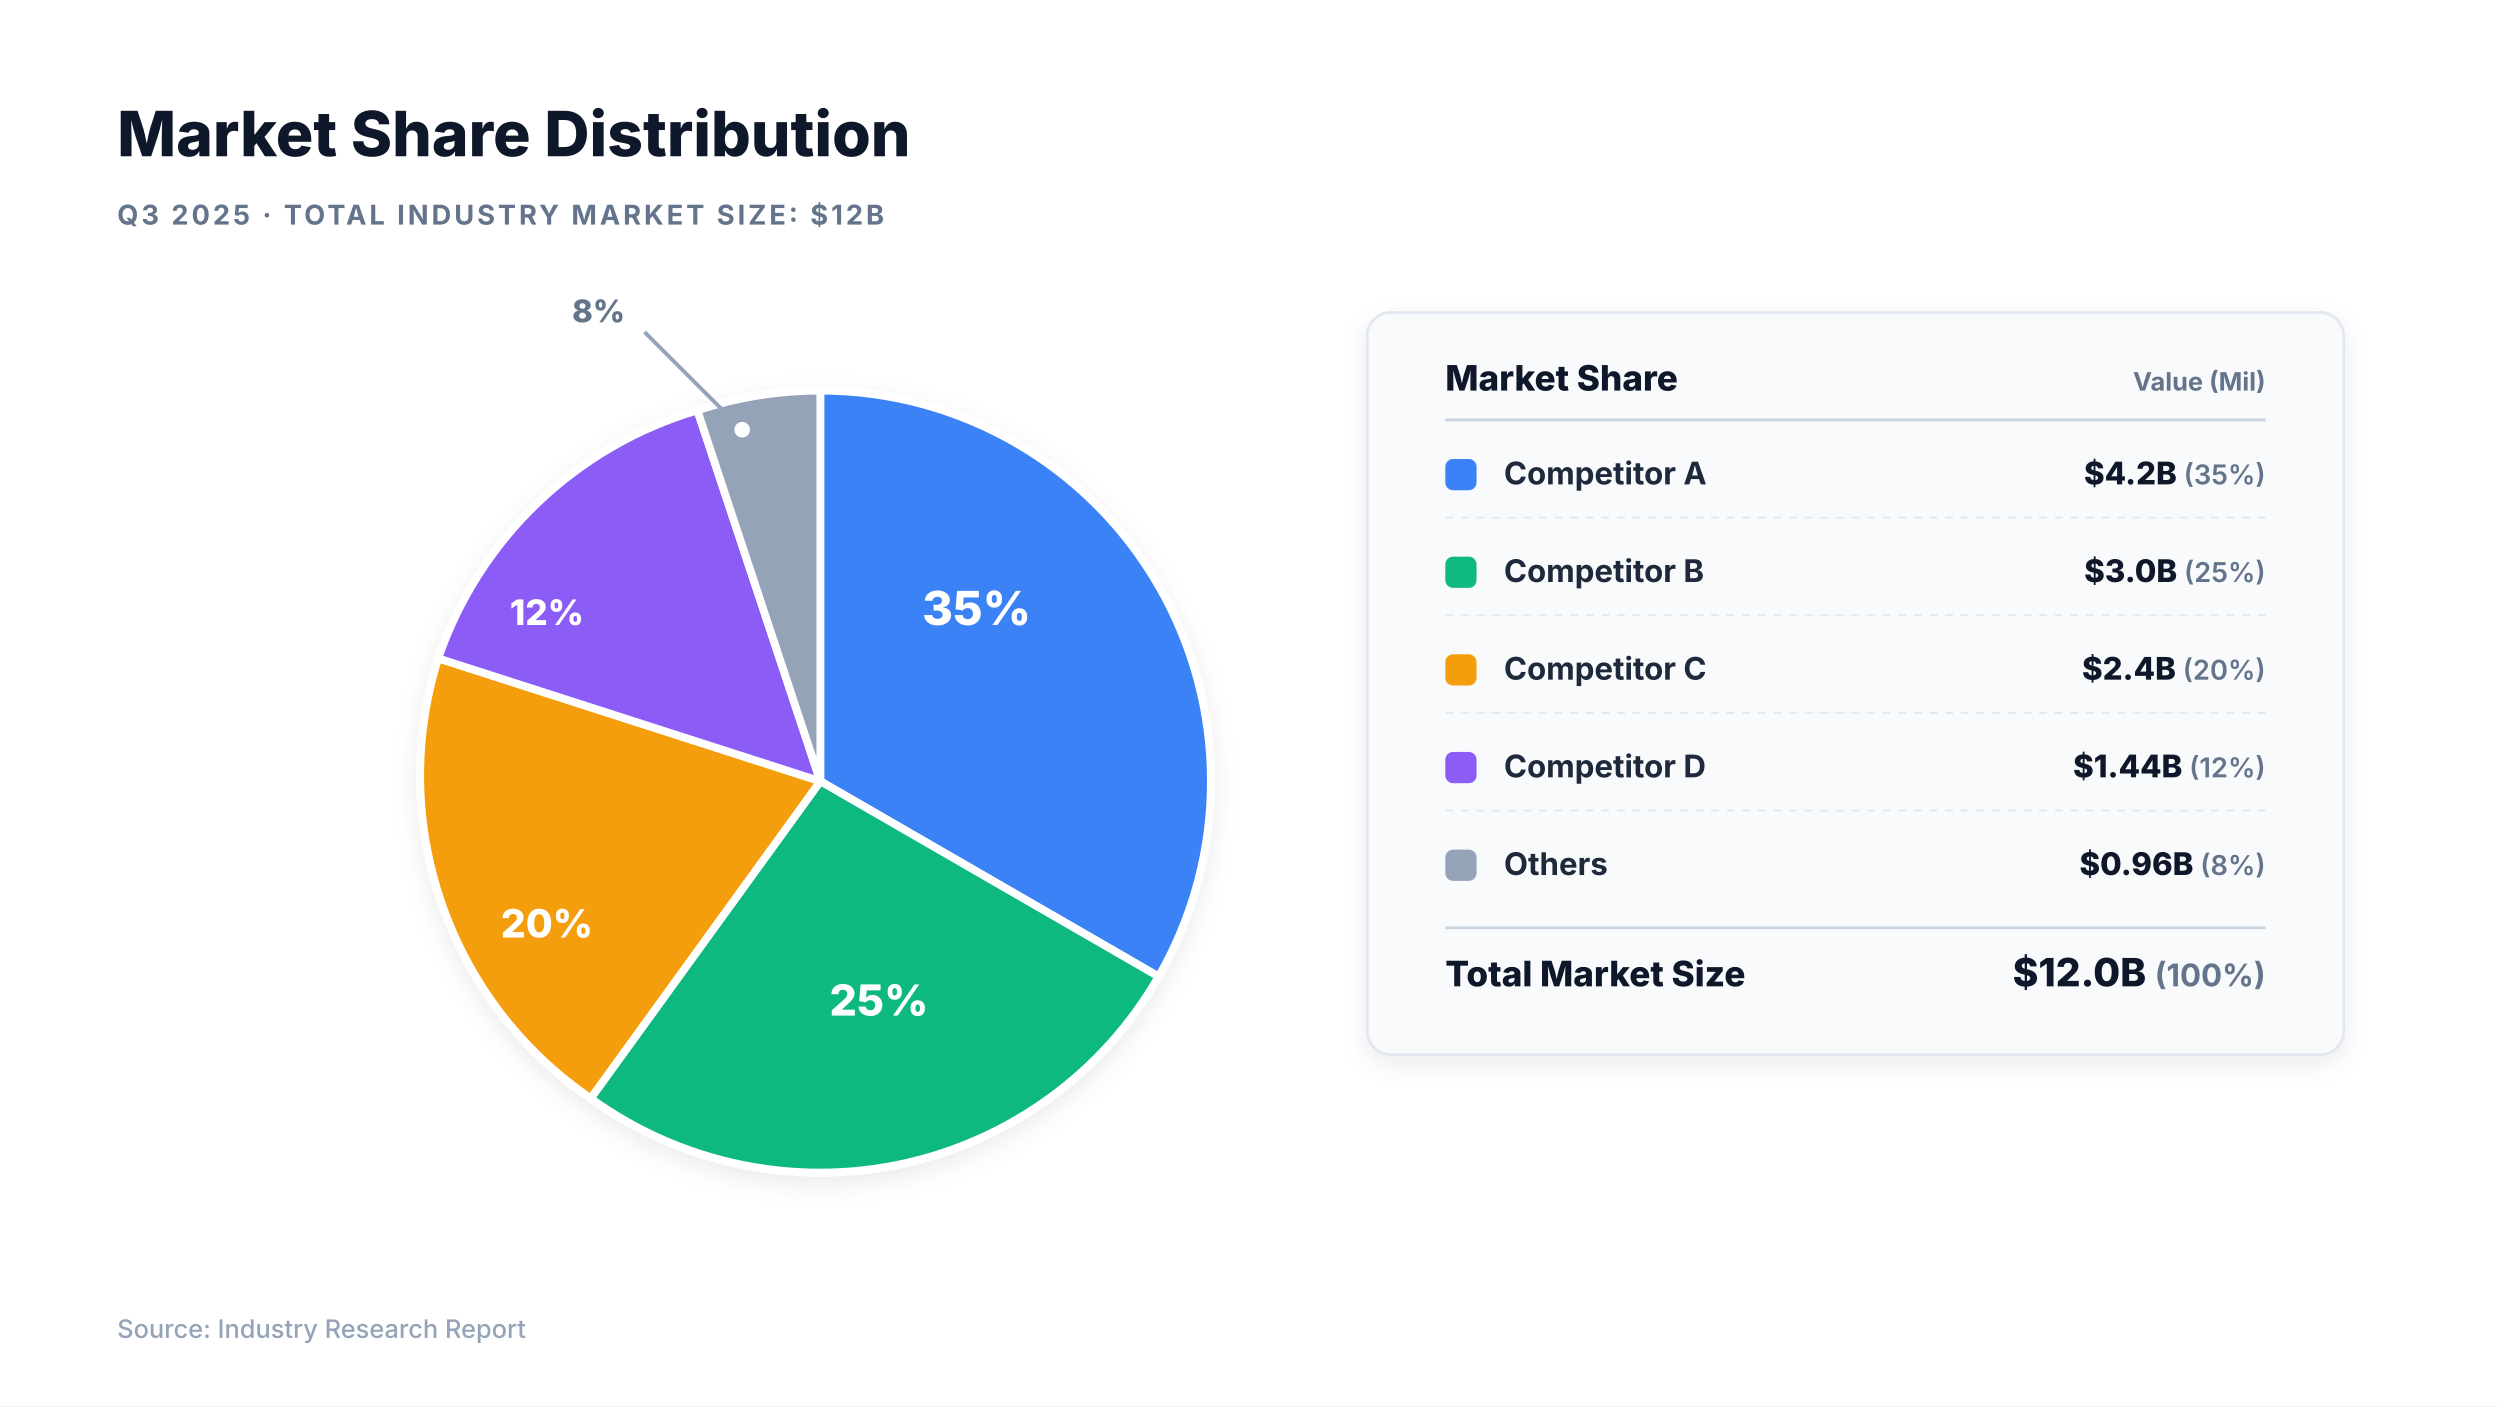
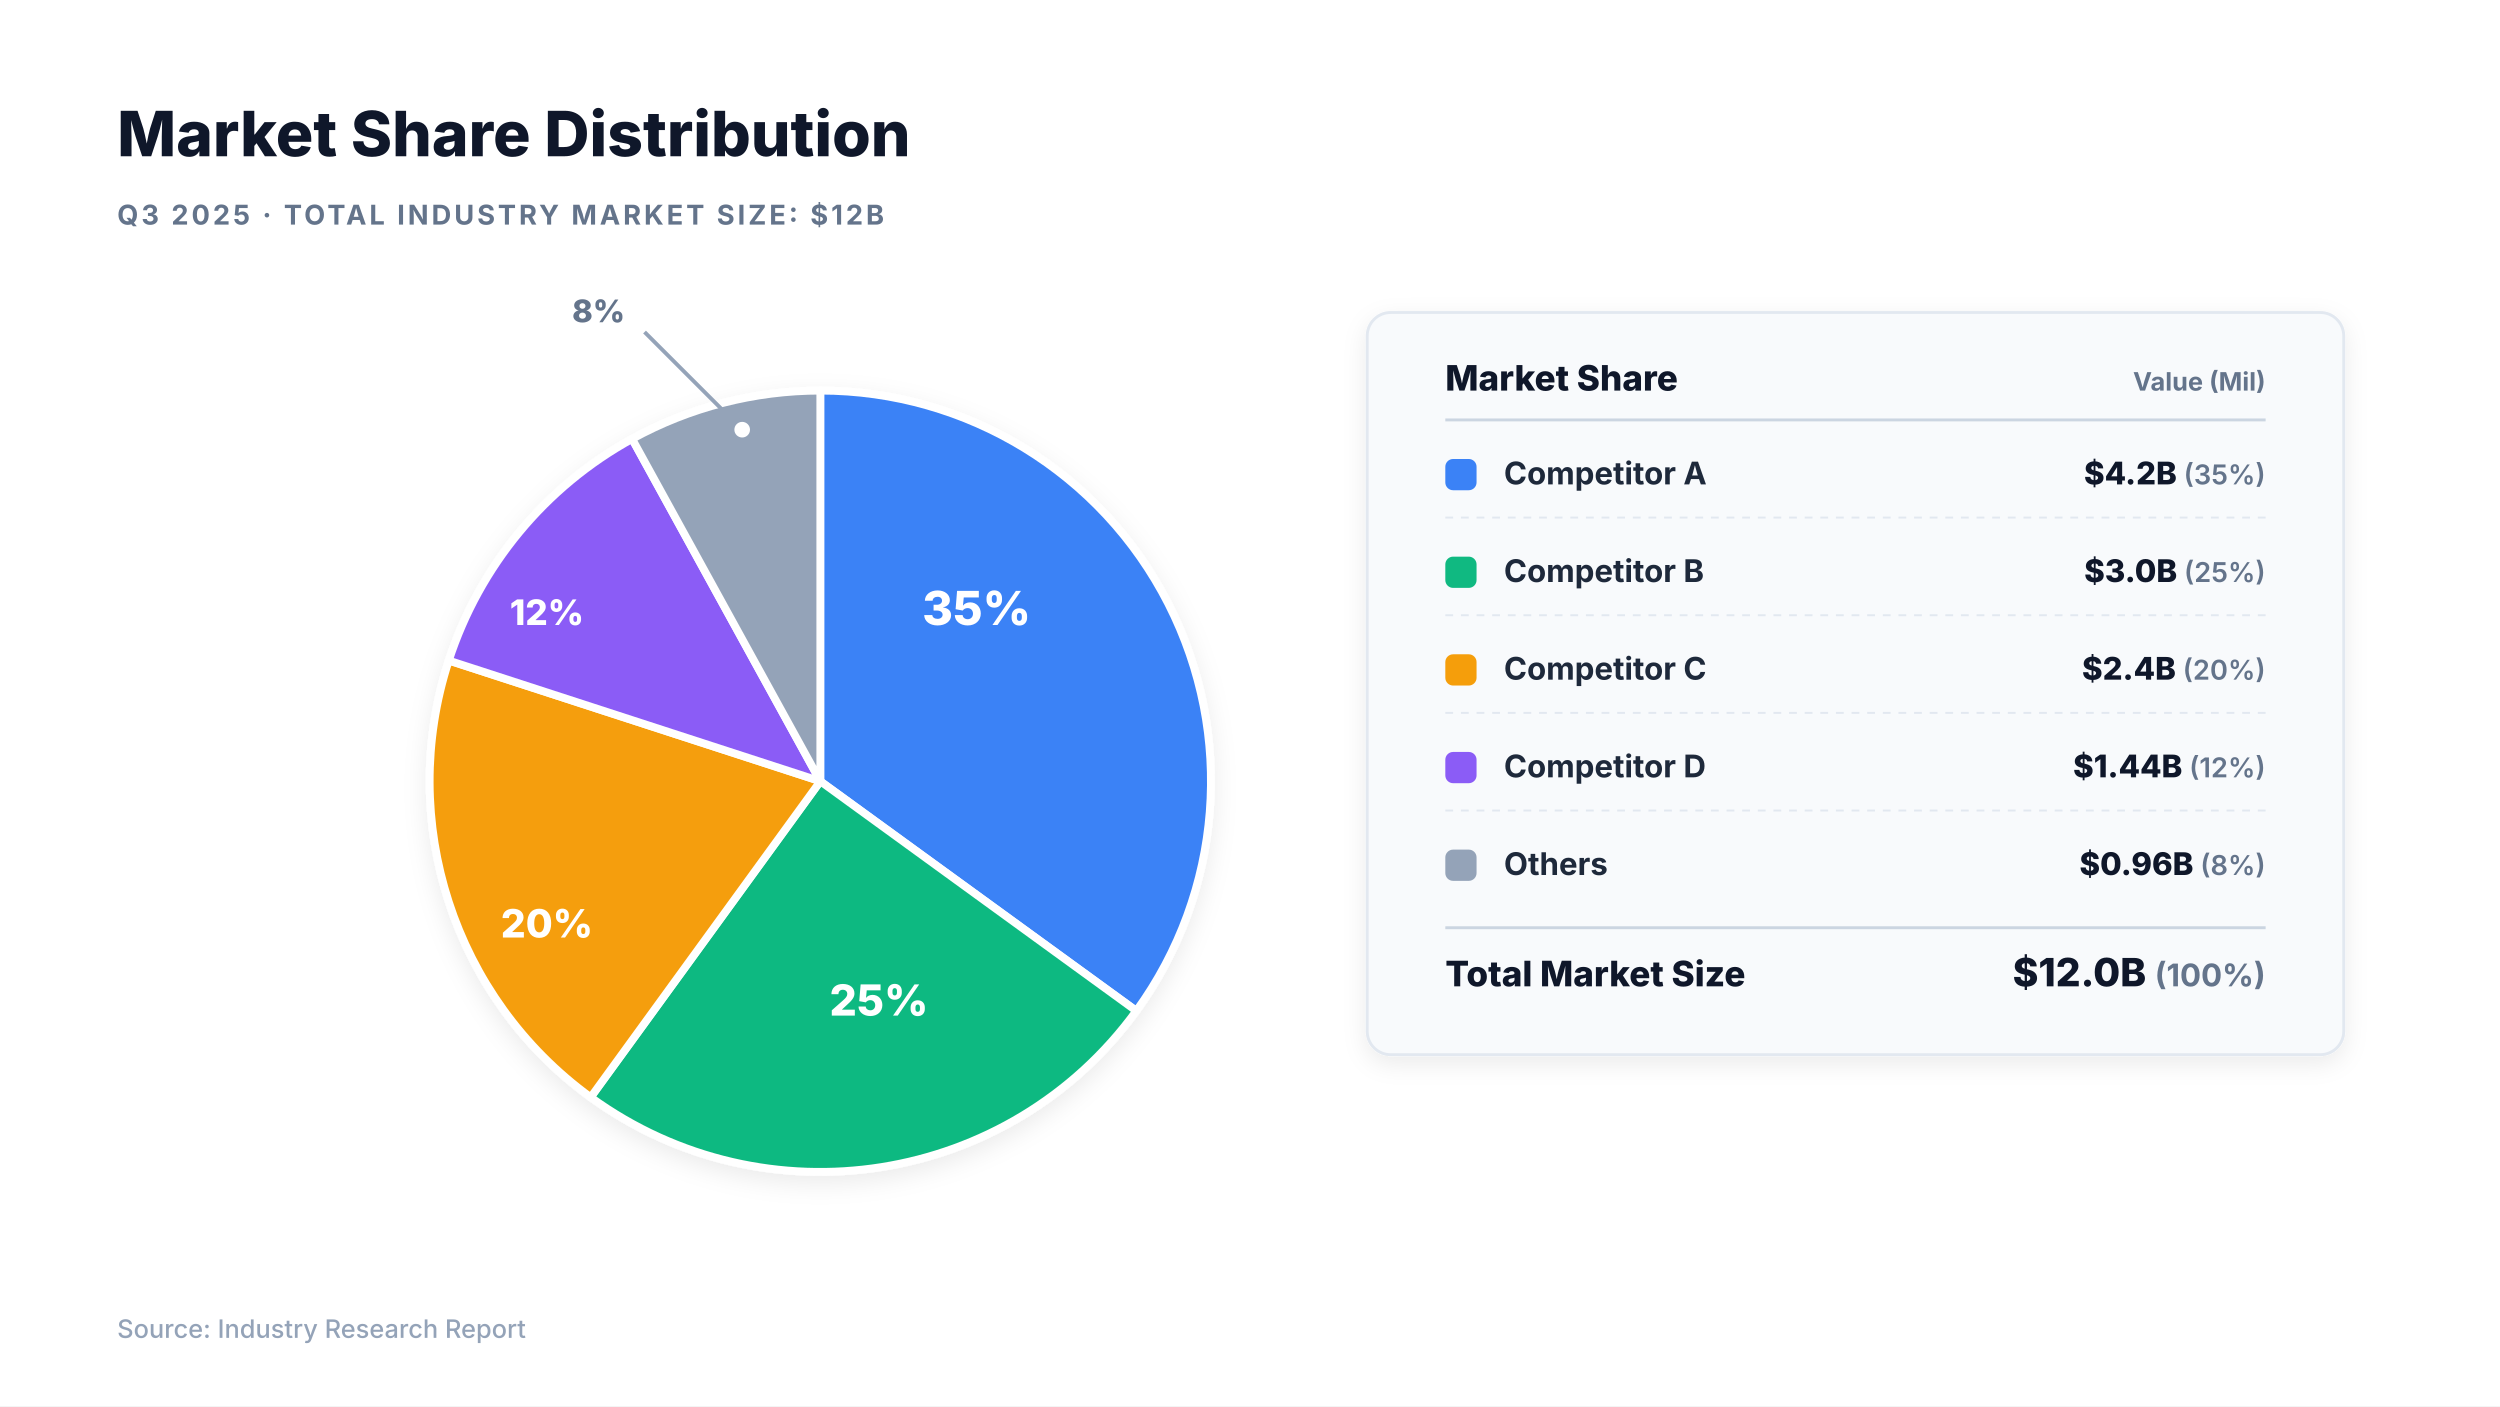
<svg xmlns="http://www.w3.org/2000/svg" viewBox="0 0 1280 720" width="1280" height="720">
  <defs>
    <filter id="softShadow" x="-10%" y="-10%" width="120%" height="120%">
      <feGaussianBlur in="SourceAlpha" stdDeviation="6" />
      <feOffset dx="0" dy="4" result="offsetblur" />
      <feFlood flood-color="#0F172A" flood-opacity="0.08" result="shadowColor" />
      <feComposite in="shadowColor" in2="offsetblur" operator="in" result="shadow" />
      <feMerge>
        <feMergeNode in="shadow" />
        <feMergeNode in="SourceGraphic" />
      </feMerge>
    </filter>
  </defs>
  <rect width="1280" height="720" fill="#FFFFFF" />
  <text x="60" y="80" font-family="-apple-system, BlinkMacSystemFont, 'Segoe UI', sans-serif" font-size="32" font-weight="800" fill="#0F172A">Market Share Distribution</text>
  <text x="60" y="115" font-family="-apple-system, BlinkMacSystemFont, 'Segoe UI', sans-serif" font-size="14" font-weight="700" fill="#64748B" letter-spacing="1.5">Q3 2025 · TOTAL INDUSTRY MARKET SIZE: $12B</text>
  <g id="pieChart" transform="translate(420, 400)" filter="url(#softShadow)">
-     <path d="M 0,0 L 0,-200 A 200,200 0 0,1 173.2,100 Z" fill="#3B82F6" stroke="#FFFFFF" stroke-width="4" stroke-linejoin="round" />
-     <path d="M 0,0 L 173.2,100 A 200,200 0 0,1 -117.56,162.34 Z" fill="#10B981" stroke="#FFFFFF" stroke-width="4" stroke-linejoin="round" />
-     <path d="M 0,0 L -117.56,162.34 A 200,200 0 0,1 -195.63,-62.93 Z" fill="#F59E0B" stroke="#FFFFFF" stroke-width="4" stroke-linejoin="round" />
-     <path d="M 0,0 L -195.63,-62.93 A 200,200 0 0,1 -62.93,-189.87 Z" fill="#8B5CF6" stroke="#FFFFFF" stroke-width="4" stroke-linejoin="round" />
-     <path d="M 0,0 L -62.93,-189.87 A 200,200 0 0,1 0,-200 Z" fill="#94A3B8" stroke="#FFFFFF" stroke-width="4" stroke-linejoin="round" />
+     <path d="M 0,0 L 0,-200 A 200,200 0 0,1 161.80,117.56 Z" fill="#3B82F6" stroke="#FFFFFF" stroke-width="4" stroke-linejoin="round" />
+     <path d="M 0,0 L 161.80,117.56 A 200,200 0 0,1 -117.56,161.80 Z" fill="#10B981" stroke="#FFFFFF" stroke-width="4" stroke-linejoin="round" />
+     <path d="M 0,0 L -117.56,161.80 A 200,200 0 0,1 -190.21,-61.80 Z" fill="#F59E0B" stroke="#FFFFFF" stroke-width="4" stroke-linejoin="round" />
+     <path d="M 0,0 L -190.21,-61.80 A 200,200 0 0,1 -96.35,-175.26 Z" fill="#8B5CF6" stroke="#FFFFFF" stroke-width="4" stroke-linejoin="round" />
+     <path d="M 0,0 L -96.35,-175.26 A 200,200 0 0,1 0,-200 Z" fill="#94A3B8" stroke="#FFFFFF" stroke-width="4" stroke-linejoin="round" />
  </g>
  <text x="500" y="320" font-family="-apple-system, BlinkMacSystemFont, 'Segoe UI', sans-serif" font-size="24" font-weight="800" fill="#FFFFFF" text-anchor="middle">35%</text>
  <text x="450" y="520" font-family="-apple-system, BlinkMacSystemFont, 'Segoe UI', sans-serif" font-size="22" font-weight="800" fill="#FFFFFF" text-anchor="middle">25%</text>
  <text x="280" y="480" font-family="-apple-system, BlinkMacSystemFont, 'Segoe UI', sans-serif" font-size="20" font-weight="800" fill="#FFFFFF" text-anchor="middle">20%</text>
  <text x="280" y="320" font-family="-apple-system, BlinkMacSystemFont, 'Segoe UI', sans-serif" font-size="18" font-weight="800" fill="#FFFFFF" text-anchor="middle">12%</text>
  <g>
    <line x1="380" y1="220" x2="330" y2="170" stroke="#94A3B8" stroke-width="2" />
    <circle cx="380" cy="220" r="5" fill="#FFFFFF" stroke="#94A3B8" stroke-width="2" />
    <text x="320" y="165" font-family="-apple-system, BlinkMacSystemFont, 'Segoe UI', sans-serif" font-size="16" font-weight="800" fill="#64748B" text-anchor="end">8%</text>
  </g>
  <g id="legend" transform="translate(720, 200)">
    <rect x="-20" y="-40" width="500" height="380" rx="12" fill="#F8FAFC" stroke="#E2E8F0" stroke-width="1.5" filter="url(#softShadow)" />
    <text x="20" y="0" font-family="-apple-system, BlinkMacSystemFont, 'Segoe UI', sans-serif" font-size="18" font-weight="800" fill="#0F172A">Market Share</text>
    <text x="440" y="0" font-family="-apple-system, BlinkMacSystemFont, 'Segoe UI', sans-serif" font-size="13" font-weight="700" fill="#64748B" text-anchor="end">Value (Mil)</text>
    <line x1="20" y1="15" x2="440" y2="15" stroke="#CBD5E1" stroke-width="1.5" />
    <rect x="20" y="35" width="16" height="16" rx="4" fill="#3B82F6" />
    <text x="50" y="48" font-family="-apple-system, BlinkMacSystemFont, 'Segoe UI', sans-serif" font-size="16" font-weight="700" fill="#1E293B">Competitor A</text>
    <text x="440" y="48" font-family="-apple-system, BlinkMacSystemFont, 'Segoe UI', sans-serif" font-size="16" font-weight="800" fill="#0F172A" text-anchor="end">$4.2B <tspan fill="#64748B" font-size="14" font-weight="600">(35%)</tspan>
    </text>
    <line x1="20" y1="65" x2="440" y2="65" stroke="#E2E8F0" stroke-width="1" stroke-dasharray="4 4" />
    <rect x="20" y="85" width="16" height="16" rx="4" fill="#10B981" />
    <text x="50" y="98" font-family="-apple-system, BlinkMacSystemFont, 'Segoe UI', sans-serif" font-size="16" font-weight="700" fill="#1E293B">Competitor B</text>
    <text x="440" y="98" font-family="-apple-system, BlinkMacSystemFont, 'Segoe UI', sans-serif" font-size="16" font-weight="800" fill="#0F172A" text-anchor="end">$3.0B <tspan fill="#64748B" font-size="14" font-weight="600">(25%)</tspan>
    </text>
    <line x1="20" y1="115" x2="440" y2="115" stroke="#E2E8F0" stroke-width="1" stroke-dasharray="4 4" />
    <rect x="20" y="135" width="16" height="16" rx="4" fill="#F59E0B" />
    <text x="50" y="148" font-family="-apple-system, BlinkMacSystemFont, 'Segoe UI', sans-serif" font-size="16" font-weight="700" fill="#1E293B">Competitor C</text>
    <text x="440" y="148" font-family="-apple-system, BlinkMacSystemFont, 'Segoe UI', sans-serif" font-size="16" font-weight="800" fill="#0F172A" text-anchor="end">$2.4B <tspan fill="#64748B" font-size="14" font-weight="600">(20%)</tspan>
    </text>
    <line x1="20" y1="165" x2="440" y2="165" stroke="#E2E8F0" stroke-width="1" stroke-dasharray="4 4" />
    <rect x="20" y="185" width="16" height="16" rx="4" fill="#8B5CF6" />
    <text x="50" y="198" font-family="-apple-system, BlinkMacSystemFont, 'Segoe UI', sans-serif" font-size="16" font-weight="700" fill="#1E293B">Competitor D</text>
    <text x="440" y="198" font-family="-apple-system, BlinkMacSystemFont, 'Segoe UI', sans-serif" font-size="16" font-weight="800" fill="#0F172A" text-anchor="end">$1.44B <tspan fill="#64748B" font-size="14" font-weight="600">(12%)</tspan>
    </text>
    <line x1="20" y1="215" x2="440" y2="215" stroke="#E2E8F0" stroke-width="1" stroke-dasharray="4 4" />
    <rect x="20" y="235" width="16" height="16" rx="4" fill="#94A3B8" />
    <text x="50" y="248" font-family="-apple-system, BlinkMacSystemFont, 'Segoe UI', sans-serif" font-size="16" font-weight="700" fill="#1E293B">Others</text>
    <text x="440" y="248" font-family="-apple-system, BlinkMacSystemFont, 'Segoe UI', sans-serif" font-size="16" font-weight="800" fill="#0F172A" text-anchor="end">$0.96B <tspan fill="#64748B" font-size="14" font-weight="600">(8%)</tspan>
    </text>
    <line x1="20" y1="275" x2="440" y2="275" stroke="#CBD5E1" stroke-width="1.5" />
    <text x="20" y="305" font-family="-apple-system, BlinkMacSystemFont, 'Segoe UI', sans-serif" font-size="18" font-weight="800" fill="#0F172A">Total Market Size</text>
    <text x="440" y="305" font-family="-apple-system, BlinkMacSystemFont, 'Segoe UI', sans-serif" font-size="20" font-weight="800" fill="#0F172A" text-anchor="end">$12.0B <tspan fill="#64748B" font-size="16" font-weight="700">(100%)</tspan>
    </text>
  </g>
  <text x="60" y="685" font-family="-apple-system, BlinkMacSystemFont, 'Segoe UI', sans-serif" font-size="13" font-weight="500" fill="#94A3B8">Source: Industry Research Report</text>
</svg>
